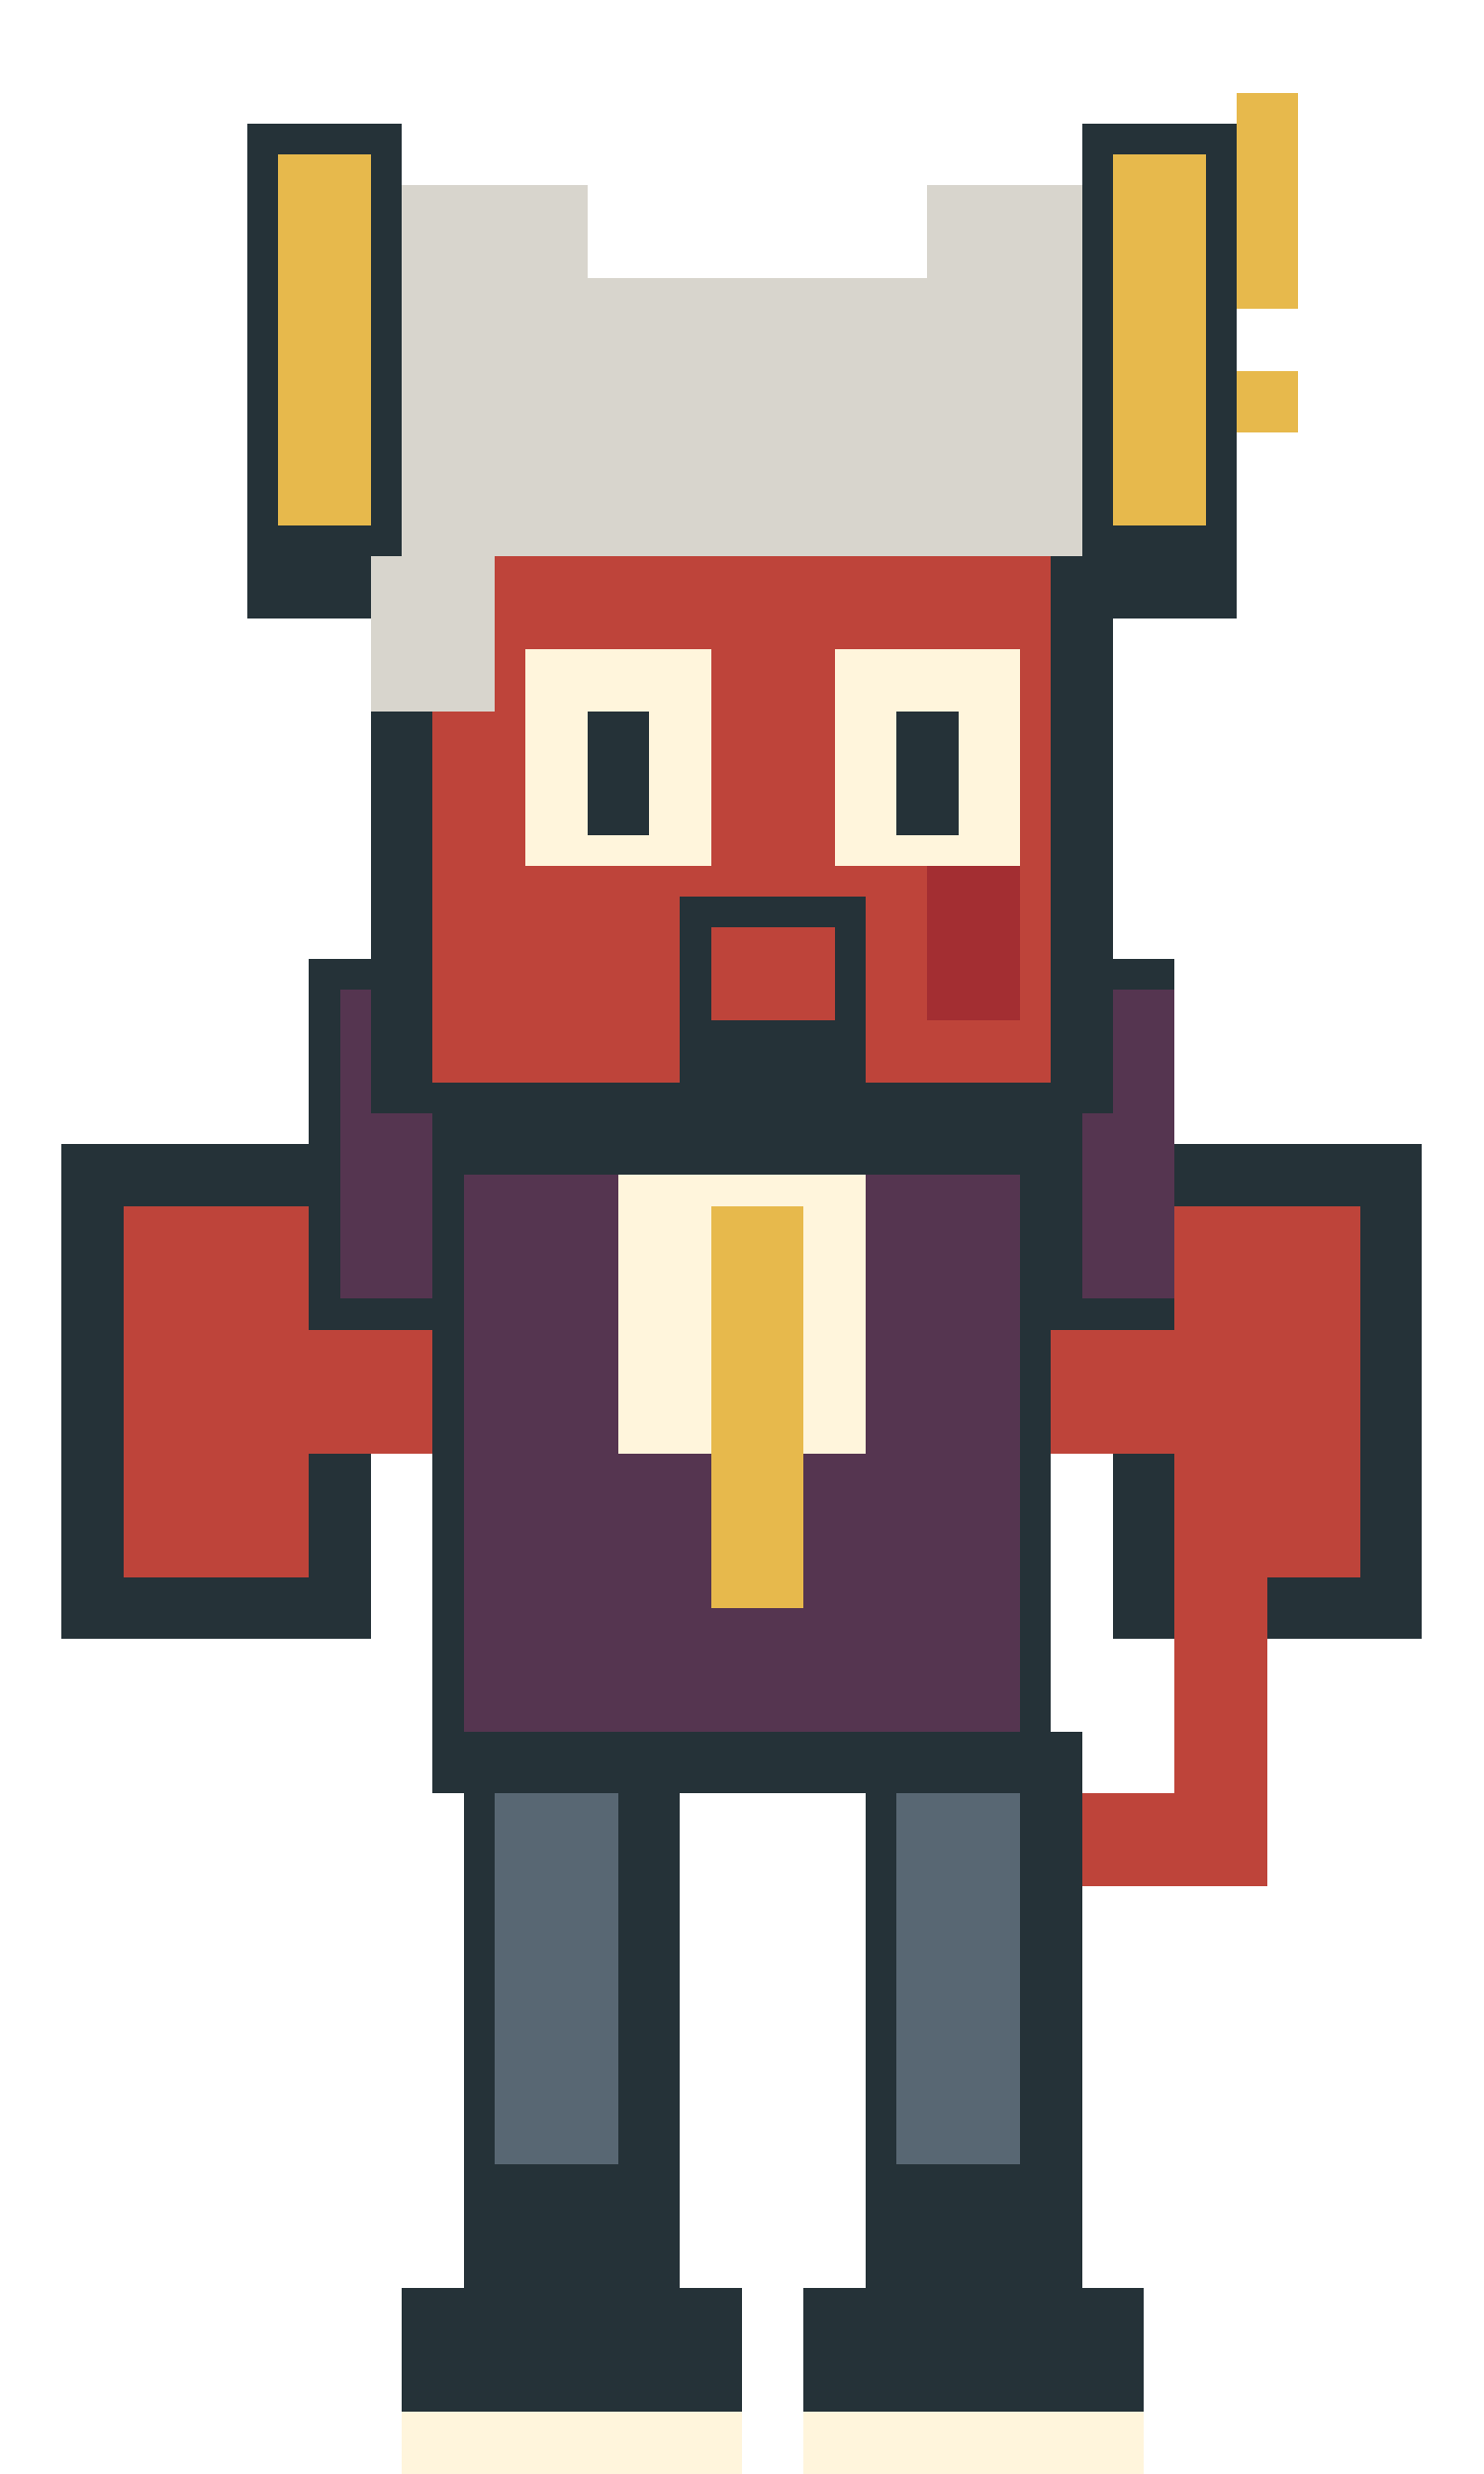
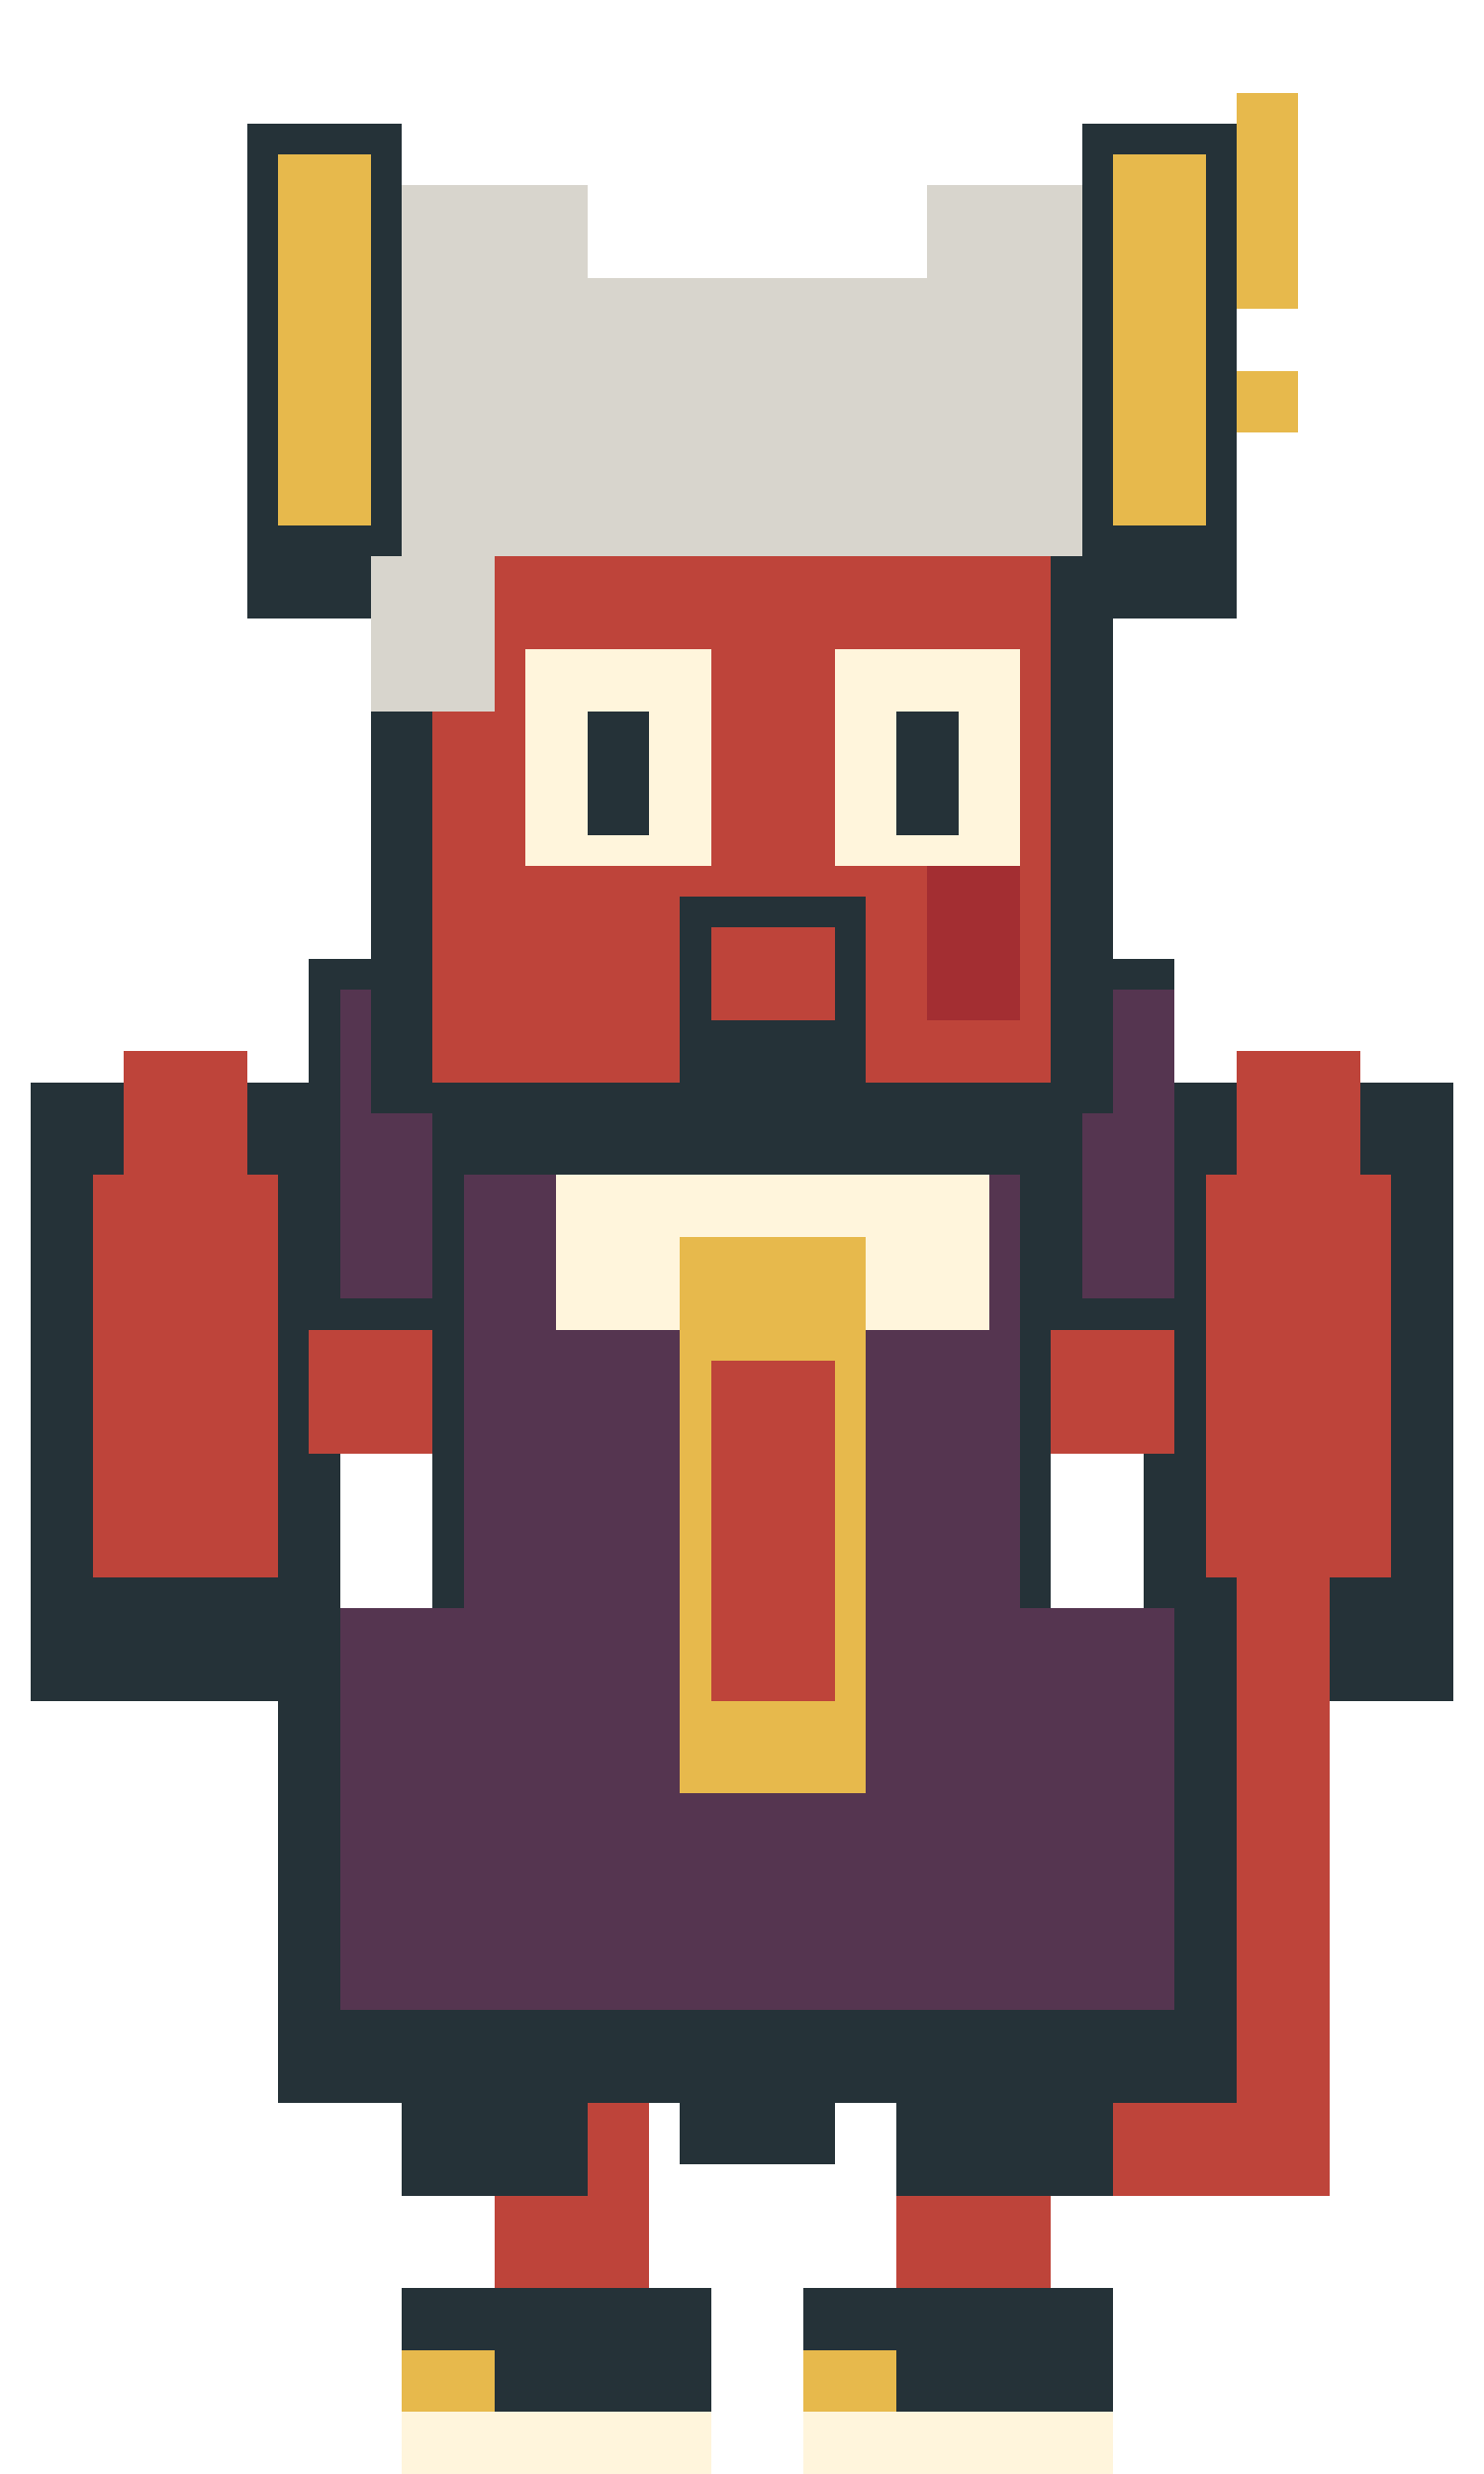
<svg xmlns="http://www.w3.org/2000/svg" width="48" height="80" viewBox="0 0 48 80" shape-rendering="crispEdges">
-   <rect x="2" y="37" width="10" height="16" fill="#253238" />
-   <rect x="4" y="39" width="6" height="12" fill="#be443a" />
-   <rect x="36" y="37" width="10" height="16" fill="#253238" />
-   <rect x="38" y="39" width="6" height="12" fill="#be443a" />
-   <rect x="38" y="49" width="3" height="11" fill="#be443a" />
-   <rect x="34" y="58" width="7" height="3" fill="#be443a" />
-   <rect x="14" y="36" width="20" height="22" fill="#253238" />
-   <rect x="15" y="38" width="18" height="18" fill="#553550" />
-   <rect x="15" y="56" width="7" height="19" fill="#253238" />
-   <rect x="16" y="58" width="4" height="12" fill="#586773" />
-   <rect x="13" y="74" width="11" height="5" fill="#253238" />
-   <rect x="13" y="78" width="11" height="2" fill="#fff5dc" />
-   <rect x="28" y="56" width="7" height="19" fill="#253238" />
-   <rect x="29" y="58" width="4" height="12" fill="#586773" />
-   <rect x="26" y="74" width="11" height="5" fill="#253238" />
-   <rect x="26" y="78" width="11" height="2" fill="#fff5dc" />
+   <rect x="1" y="35" width="10" height="20" fill="#253238" />
+   <rect x="3" y="38" width="6" height="13" fill="#be443a" />
+   <rect x="4" y="34" width="4" height="6" fill="#be443a" />
+   <rect x="37" y="35" width="10" height="20" fill="#253238" />
+   <rect x="39" y="38" width="6" height="13" fill="#be443a" />
+   <rect x="40" y="34" width="4" height="6" fill="#be443a" />
+   <rect x="40" y="48" width="3" height="23" fill="#be443a" />
+   <rect x="36" y="68" width="7" height="3" fill="#be443a" />
+   <rect x="35" y="64" width="5" height="5" fill="#be443a" />
+   <rect x="14" y="36" width="20" height="24" fill="#253238" />
+   <rect x="15" y="38" width="18" height="20" fill="#553550" />
+   <rect x="16" y="65" width="5" height="10" fill="#be443a" />
+   <rect x="13" y="74" width="10" height="5" fill="#253238" />
+   <rect x="13" y="76" width="3" height="3" fill="#e7b94c" />
+   <rect x="13" y="78" width="10" height="2" fill="#fff5dc" />
+   <rect x="29" y="65" width="5" height="10" fill="#be443a" />
+   <rect x="26" y="74" width="10" height="5" fill="#253238" />
+   <rect x="26" y="76" width="3" height="3" fill="#e7b94c" />
+   <rect x="26" y="78" width="10" height="2" fill="#fff5dc" />
  <rect x="10" y="31" width="4" height="15" fill="#253238" />
  <rect x="11" y="32" width="3" height="10" fill="#553550" />
  <rect x="10" y="43" width="4" height="4" fill="#be443a" />
  <rect x="34" y="31" width="4" height="15" fill="#253238" />
  <rect x="35" y="32" width="3" height="10" fill="#553550" />
  <rect x="34" y="43" width="4" height="4" fill="#be443a" />
-   <rect x="20" y="38" width="8" height="9" fill="#fff5dc" />
-   <rect x="23" y="39" width="3" height="13" fill="#e7b94c" />
+   <rect x="9" y="52" width="31" height="16" fill="#253238" />
+   <rect x="11" y="52" width="27" height="13" fill="#553550" />
+   <rect x="13" y="65" width="6" height="6" fill="#253238" />
+   <rect x="29" y="65" width="7" height="6" fill="#253238" />
+   <rect x="22" y="65" width="5" height="5" fill="#253238" />
+   <rect x="18" y="38" width="14" height="5" fill="#fff5dc" />
+   <rect x="22" y="40" width="6" height="18" fill="#e7b94c" />
+   <rect x="23" y="44" width="4" height="11" fill="#be443a" />
  <rect x="12" y="12" width="24" height="24" fill="#253238" />
  <rect x="14" y="15" width="20" height="20" fill="#be443a" />
  <rect x="12" y="9" width="24" height="9" fill="#d8d5cd" />
  <rect x="13" y="6" width="6" height="9" fill="#d8d5cd" />
  <rect x="30" y="6" width="5" height="9" fill="#d8d5cd" />
  <rect x="8" y="4" width="5" height="16" fill="#253238" />
  <rect x="35" y="4" width="5" height="16" fill="#253238" />
  <rect x="9" y="5" width="3" height="12" fill="#e7b94c" />
  <rect x="36" y="5" width="3" height="12" fill="#e7b94c" />
  <rect x="12" y="18" width="4" height="5" fill="#d8d5cd" />
  <rect x="30" y="24" width="3" height="9" fill="#a32e32" />
  <rect x="17" y="21" width="6" height="7" fill="#fff5dc" />
  <rect x="19" y="23" width="2" height="4" fill="#253238" />
  <rect x="27" y="21" width="6" height="7" fill="#fff5dc" />
  <rect x="29" y="23" width="2" height="4" fill="#253238" />
  <rect x="22" y="29" width="6" height="6" fill="#253238" />
  <rect x="23" y="30" width="4" height="3" fill="#be443a" />
  <rect x="40" y="3" width="2" height="7" fill="#e7b94c" />
  <rect x="40" y="12" width="2" height="2" fill="#e7b94c" />
</svg>
